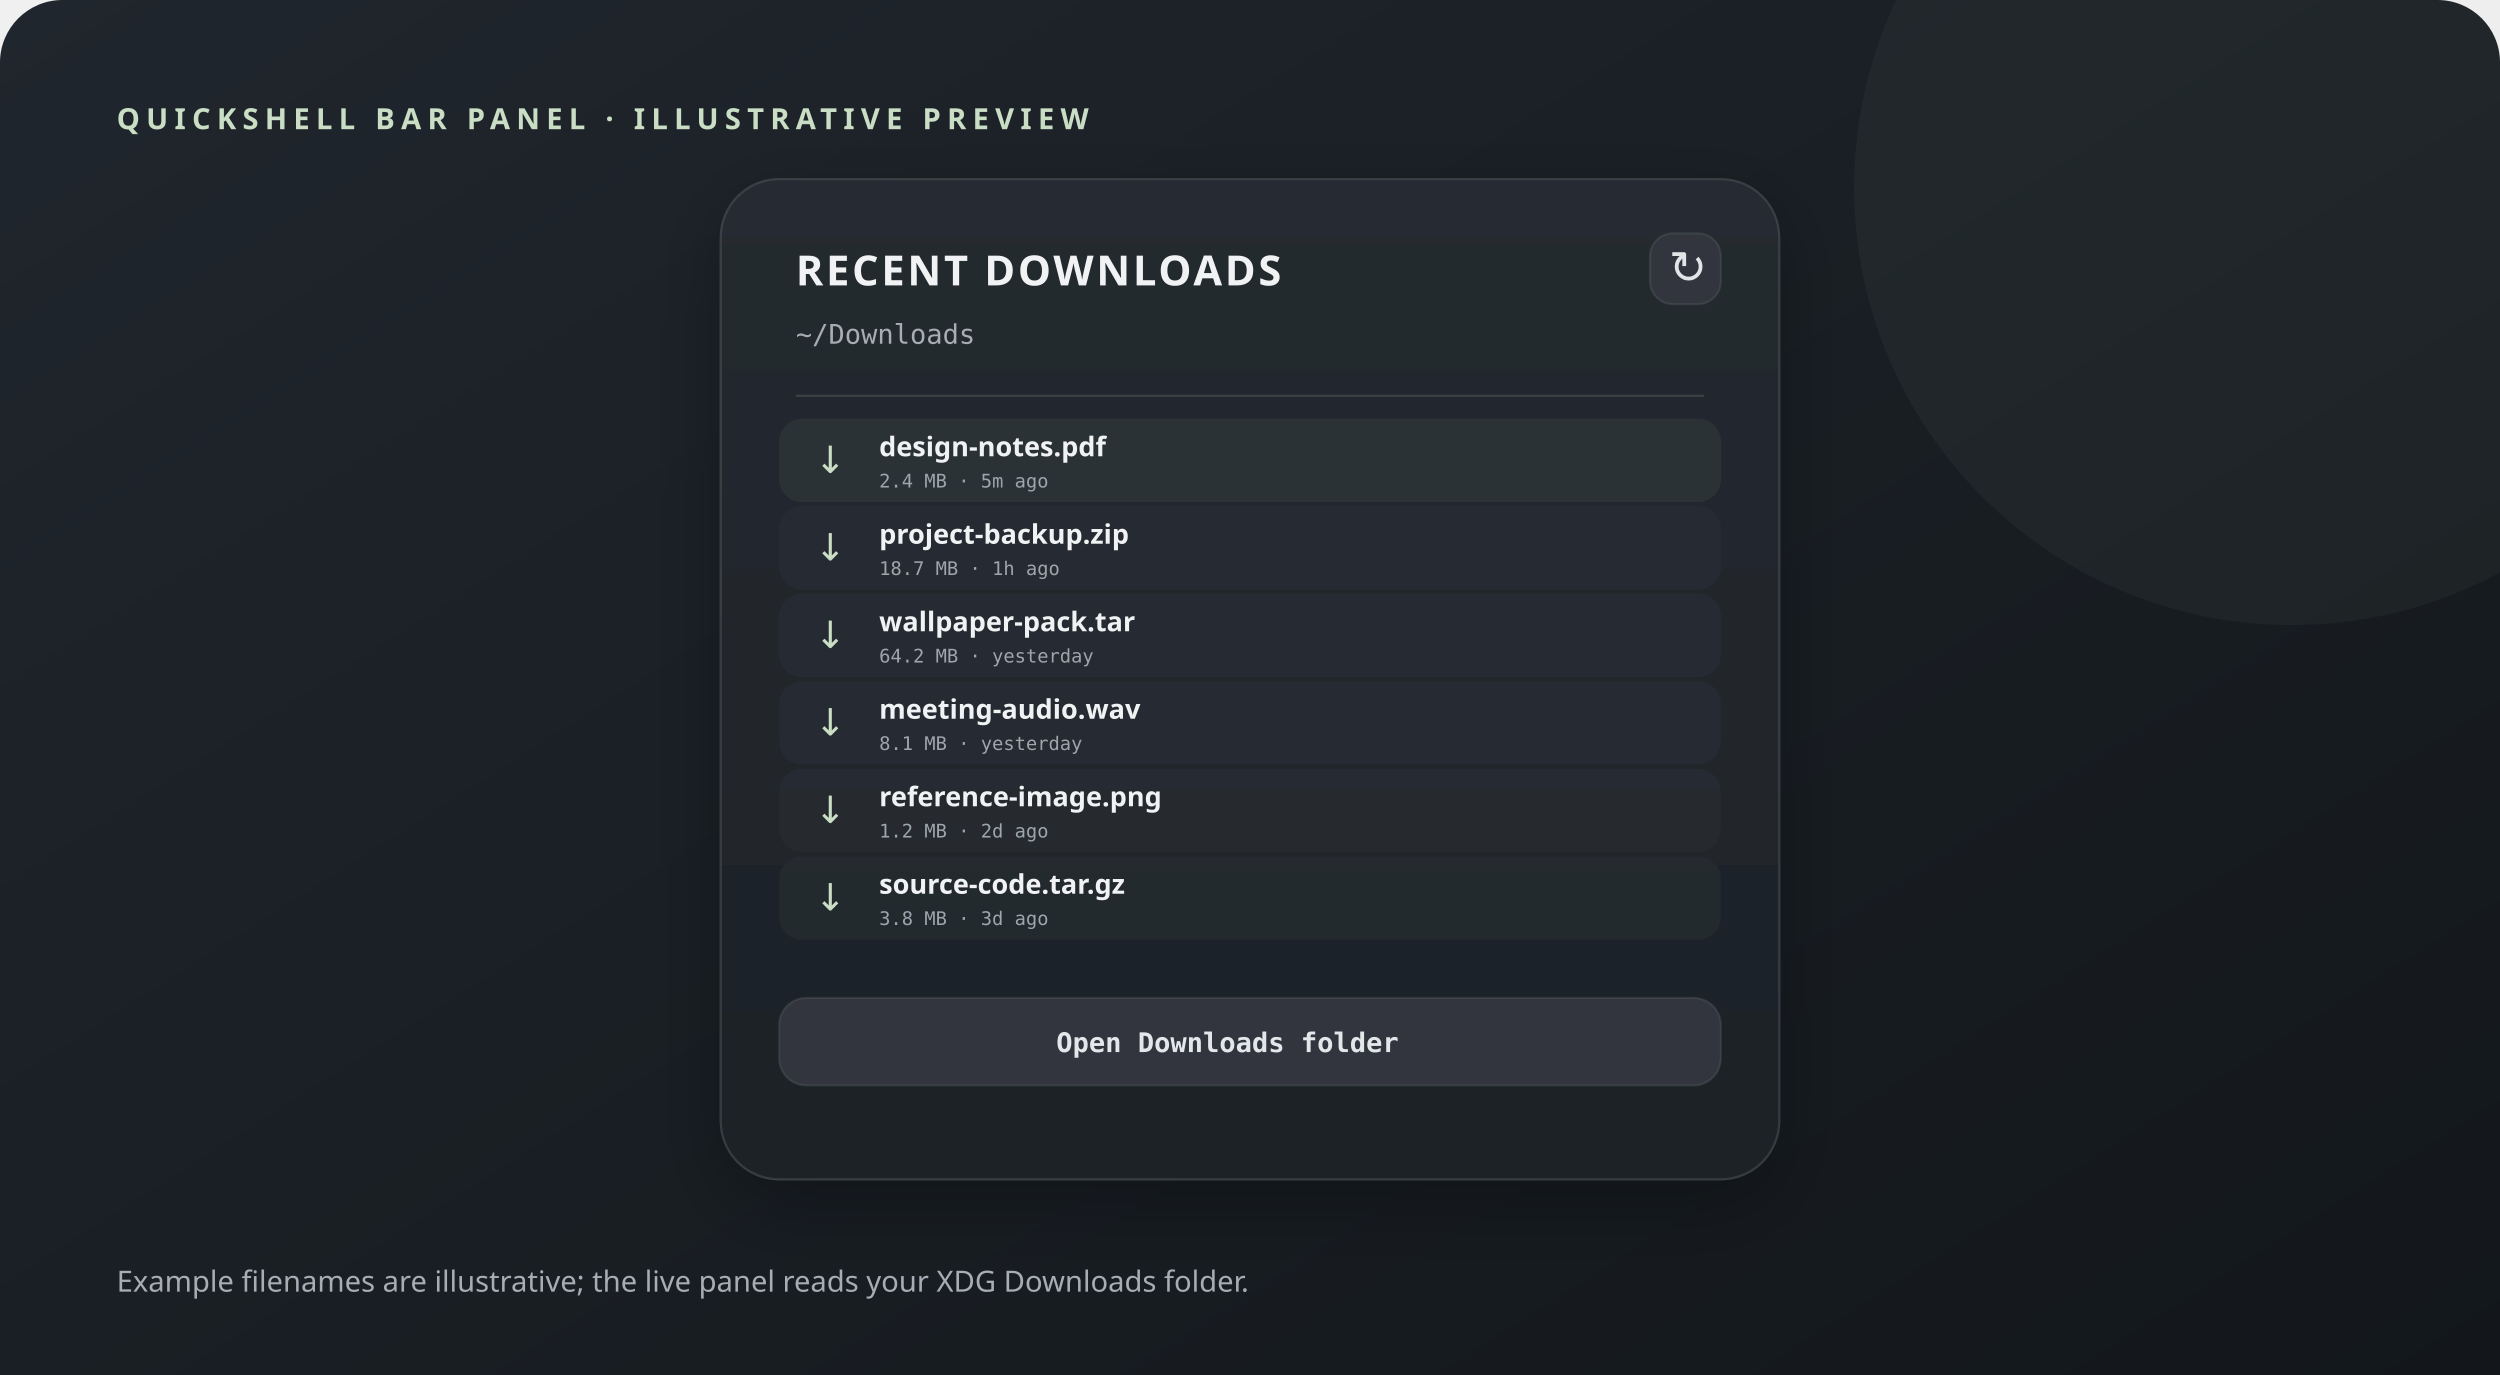
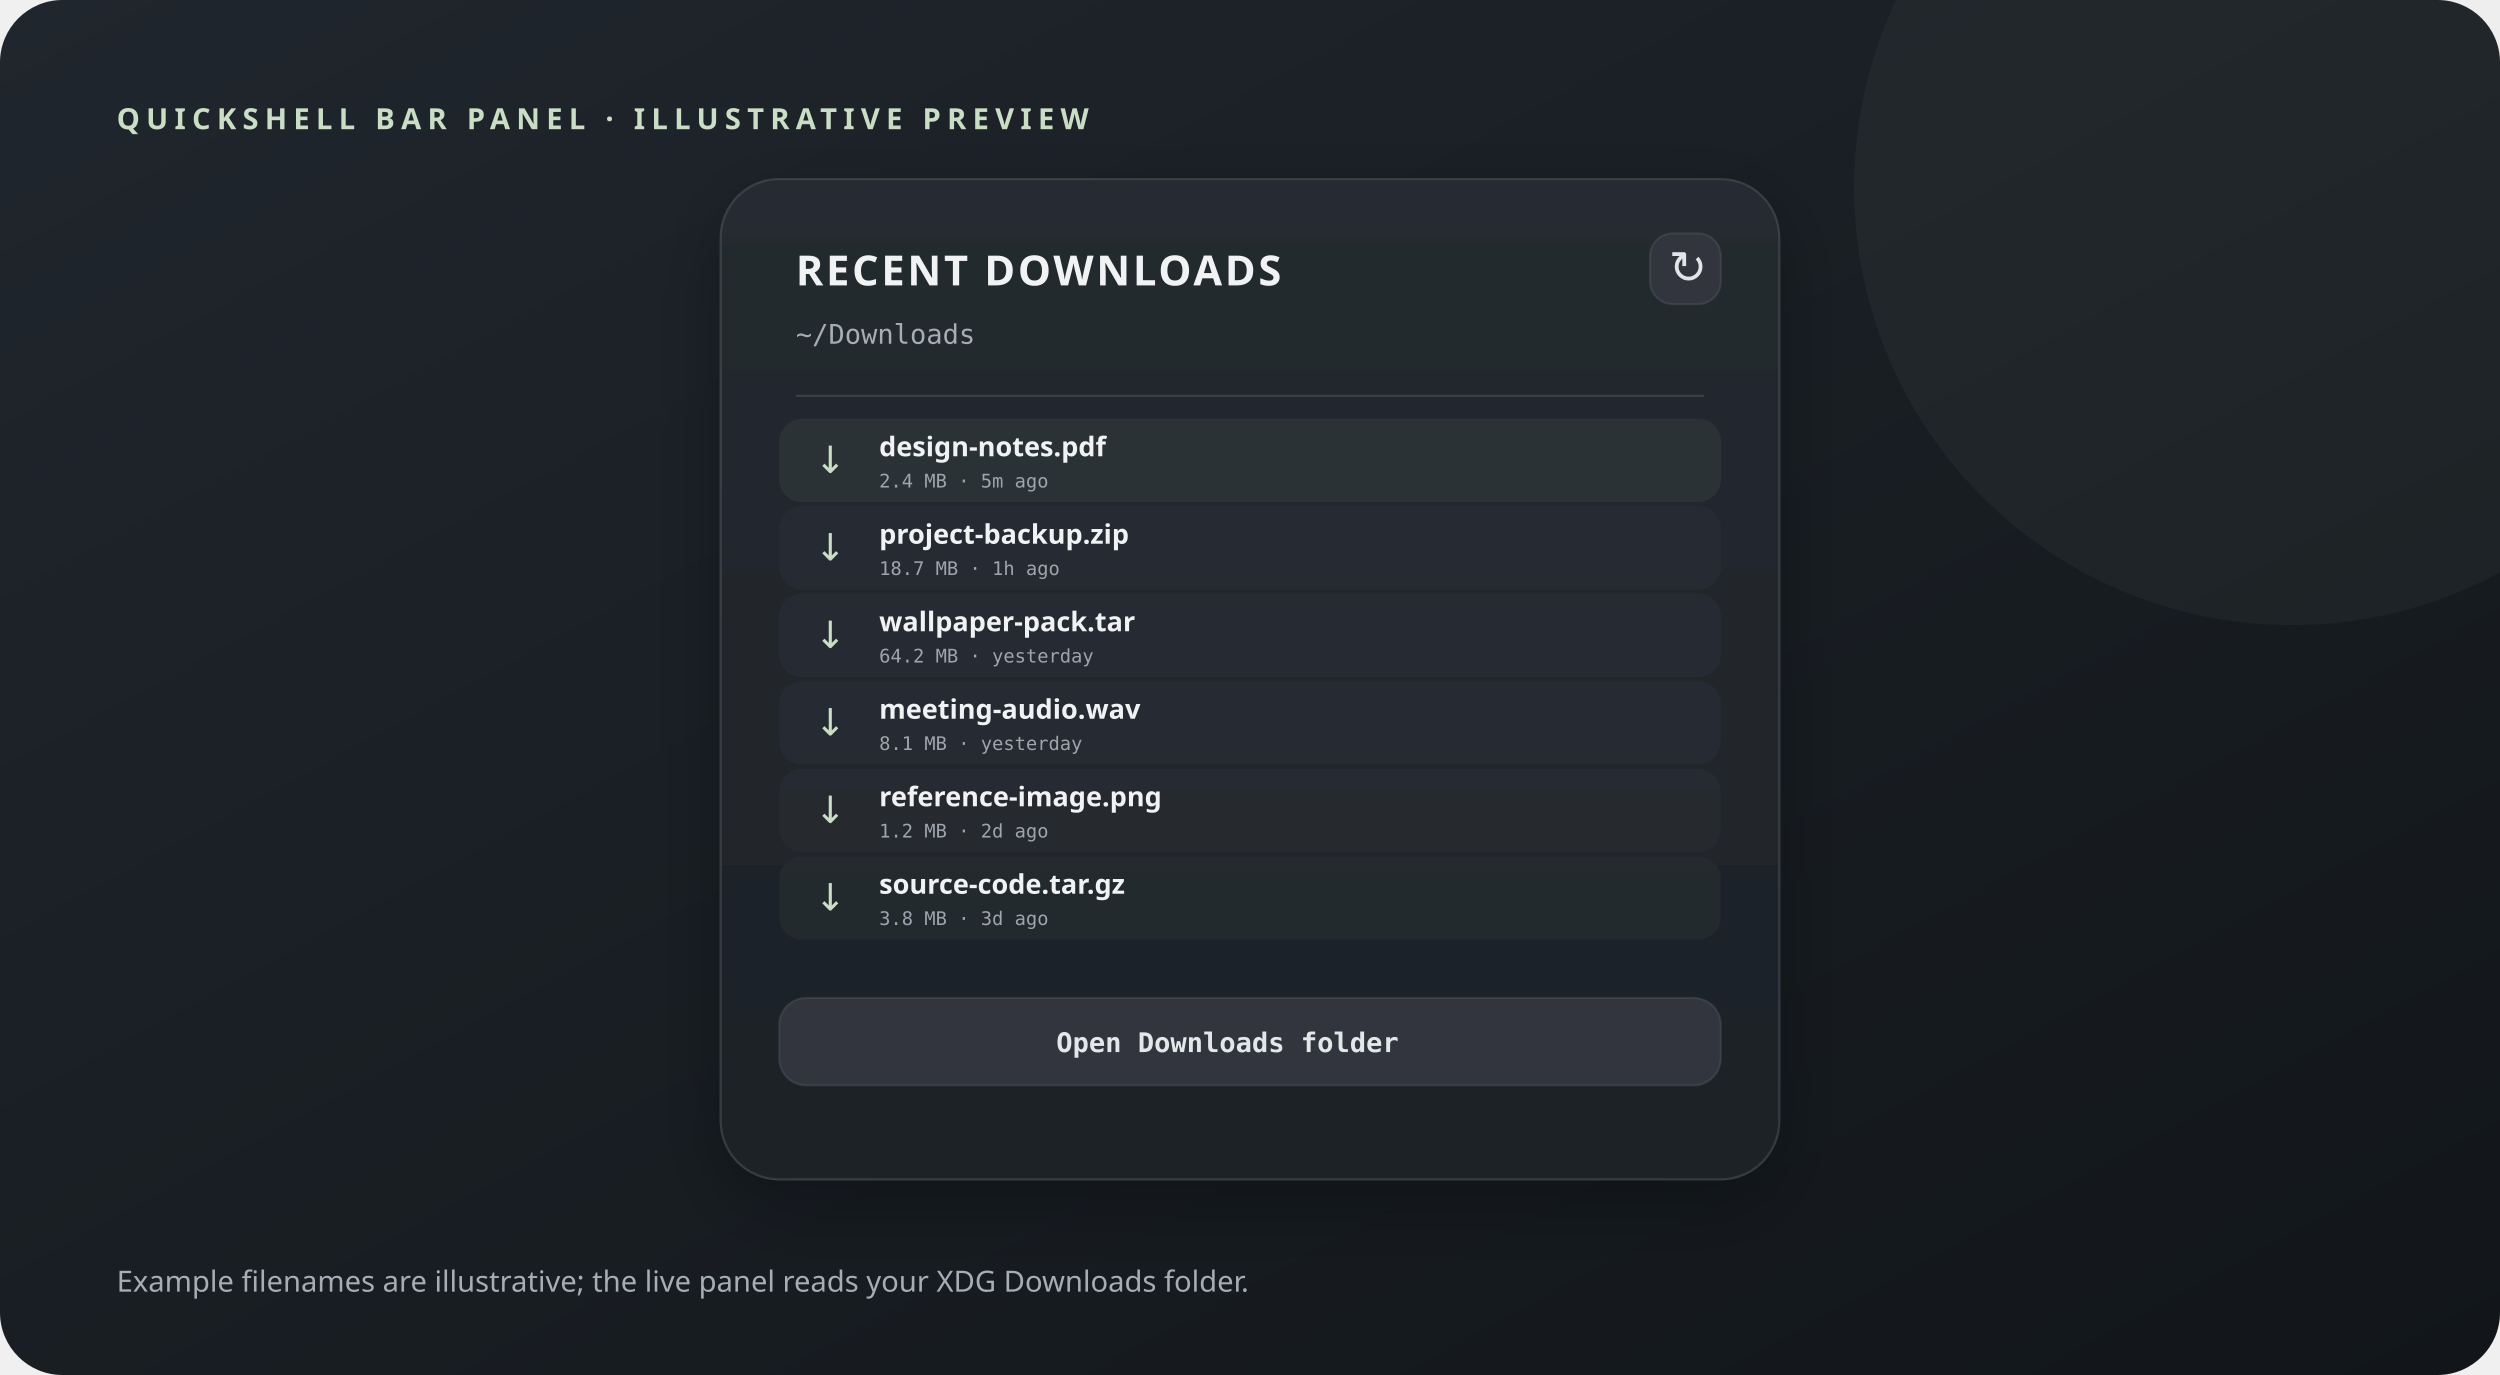
<svg xmlns="http://www.w3.org/2000/svg" width="1200" height="660" viewBox="0 0 1200 660" role="img" aria-labelledby="title desc">
  <defs>
    <linearGradient id="backdrop" x1="0" y1="0" x2="1" y2="1">
      <stop stop-color="#20262d" />
      <stop offset="1" stop-color="#12161a" />
    </linearGradient>
    <linearGradient id="card" x1="0" y1="0" x2="0" y2="1">
      <stop stop-color="#252a30" />
      <stop offset="1" stop-color="#1d2227" />
    </linearGradient>
    <filter id="shadow" x="-20%" y="-20%" width="140%" height="150%">
      <feGaussianBlur in="SourceAlpha" stdDeviation="18" />
      <feOffset dy="12" />
      <feComponentTransfer>
        <feFuncA type="linear" slope=".28" />
      </feComponentTransfer>
      <feMerge>
        <feMergeNode />
        <feMergeNode in="SourceGraphic" />
      </feMerge>
    </filter>
  </defs>
-   <rect width="1200" height="760" rx="30" fill="url(#backdrop)" />
+   <rect width="1200" height="660" rx="30" fill="url(#backdrop)" />
  <circle cx="1100" cy="90" r="210" fill="#a9c9a2" opacity=".05" />
  <text x="56" y="62" fill="#c9dec4" font-family="sans-serif" font-size="14" font-weight="700" letter-spacing="3">QUICKSHELL BAR PANEL · ILLUSTRATIVE PREVIEW</text>
  <g filter="url(#shadow)">
    <rect x="346" y="86" width="508" height="480" rx="28" fill="url(#card)" stroke="#ffffff" stroke-opacity=".11" />
    <text x="382" y="137" fill="#f1f2f3" font-family="sans-serif" font-size="20" font-weight="700" letter-spacing="1.3">RECENT DOWNLOADS</text>
    <text x="382" y="165" fill="#a6adb4" font-family="monospace" font-size="13">~/Downloads</text>
    <rect x="792" y="112" width="34" height="34" rx="11" fill="#30363d" stroke="#ffffff" stroke-opacity=".08" />
    <text x="801" y="136" fill="#e2e5e7" font-family="sans-serif" font-size="22">↻</text>
    <path d="M382 190h436" stroke="#ffffff" stroke-opacity=".11" />
    <g font-family="sans-serif">
      <rect x="374" y="201" width="452" height="40" rx="11" fill="#a9c9a2" fill-opacity=".07" />
      <text x="391" y="227" fill="#c9dec4" font-size="18">↓</text>
      <text x="422" y="219" fill="#f0f2f3" font-size="13" font-weight="600">design-notes.pdf</text>
      <text x="422" y="234" fill="#9da5ad" font-family="monospace" font-size="9">2.4 MB  ·  5m ago</text>
      <rect x="374" y="243" width="452" height="40" rx="11" fill="#ffffff" fill-opacity=".025" />
      <text x="391" y="269" fill="#c9dec4" font-size="18">↓</text>
      <text x="422" y="261" fill="#f0f2f3" font-size="13" font-weight="600">project-backup.zip</text>
      <text x="422" y="276" fill="#9da5ad" font-family="monospace" font-size="9">18.7 MB  ·  1h ago</text>
      <rect x="374" y="285" width="452" height="40" rx="11" fill="#ffffff" fill-opacity=".025" />
      <text x="391" y="311" fill="#c9dec4" font-size="18">↓</text>
      <text x="422" y="303" fill="#f0f2f3" font-size="13" font-weight="600">wallpaper-pack.tar</text>
      <text x="422" y="318" fill="#9da5ad" font-family="monospace" font-size="9">64.2 MB  ·  yesterday</text>
      <rect x="374" y="327" width="452" height="40" rx="11" fill="#ffffff" fill-opacity=".025" />
      <text x="391" y="353" fill="#c9dec4" font-size="18">↓</text>
      <text x="422" y="345" fill="#f0f2f3" font-size="13" font-weight="600">meeting-audio.wav</text>
      <text x="422" y="360" fill="#9da5ad" font-family="monospace" font-size="9">8.1 MB  ·  yesterday</text>
      <rect x="374" y="369" width="452" height="40" rx="11" fill="#ffffff" fill-opacity=".025" />
      <text x="391" y="395" fill="#c9dec4" font-size="18">↓</text>
      <text x="422" y="387" fill="#f0f2f3" font-size="13" font-weight="600">reference-image.png</text>
      <text x="422" y="402" fill="#9da5ad" font-family="monospace" font-size="9">1.2 MB  ·  2d ago</text>
      <rect x="374" y="411" width="452" height="40" rx="11" fill="#ffffff" fill-opacity=".025" />
      <text x="391" y="437" fill="#c9dec4" font-size="18">↓</text>
      <text x="422" y="429" fill="#f0f2f3" font-size="13" font-weight="600">source-code.tar.gz</text>
      <text x="422" y="444" fill="#9da5ad" font-family="monospace" font-size="9">3.8 MB  ·  3d ago</text>
    </g>
    <rect x="374" y="479" width="452" height="42" rx="13" fill="#30363d" stroke="#ffffff" stroke-opacity=".08" />
    <text x="507" y="505" fill="#e4e7e9" font-family="monospace" font-size="13" font-weight="600">Open Downloads folder</text>
  </g>
  <text x="56" y="620" fill="#a6adb4" font-family="sans-serif" font-size="14">Example filenames are illustrative; the live panel reads your XDG Downloads folder.</text>
</svg>
